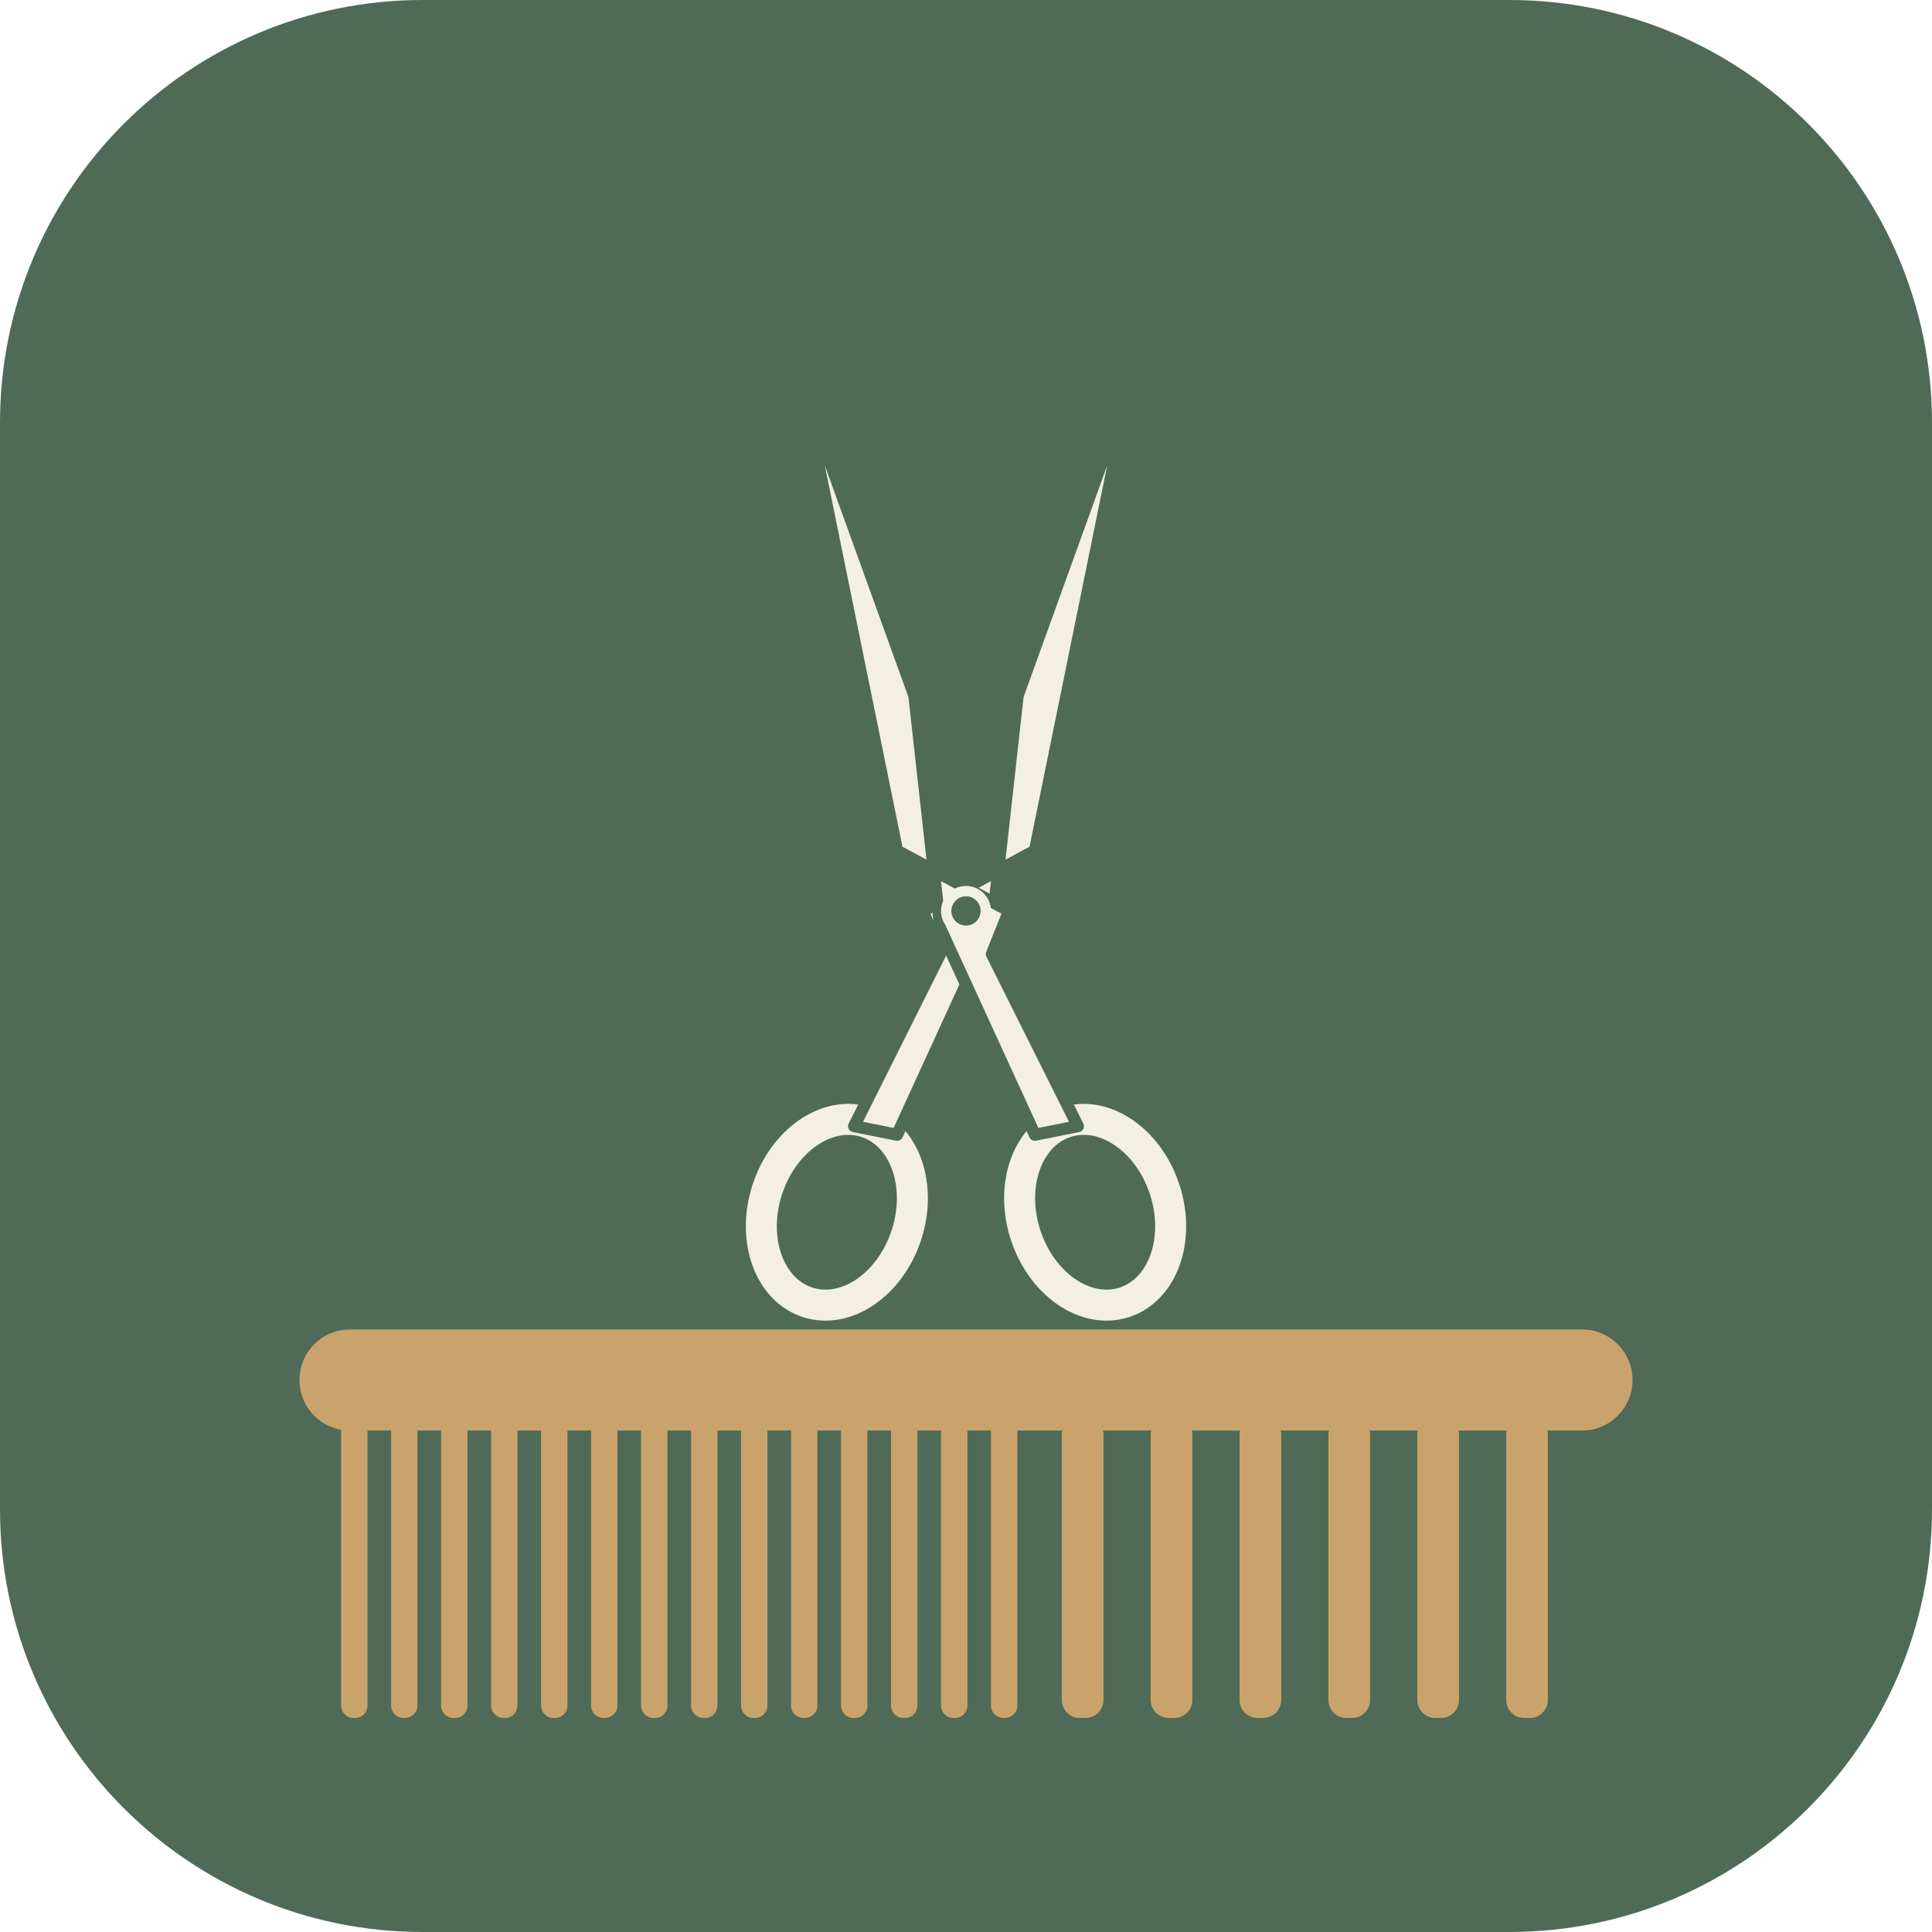
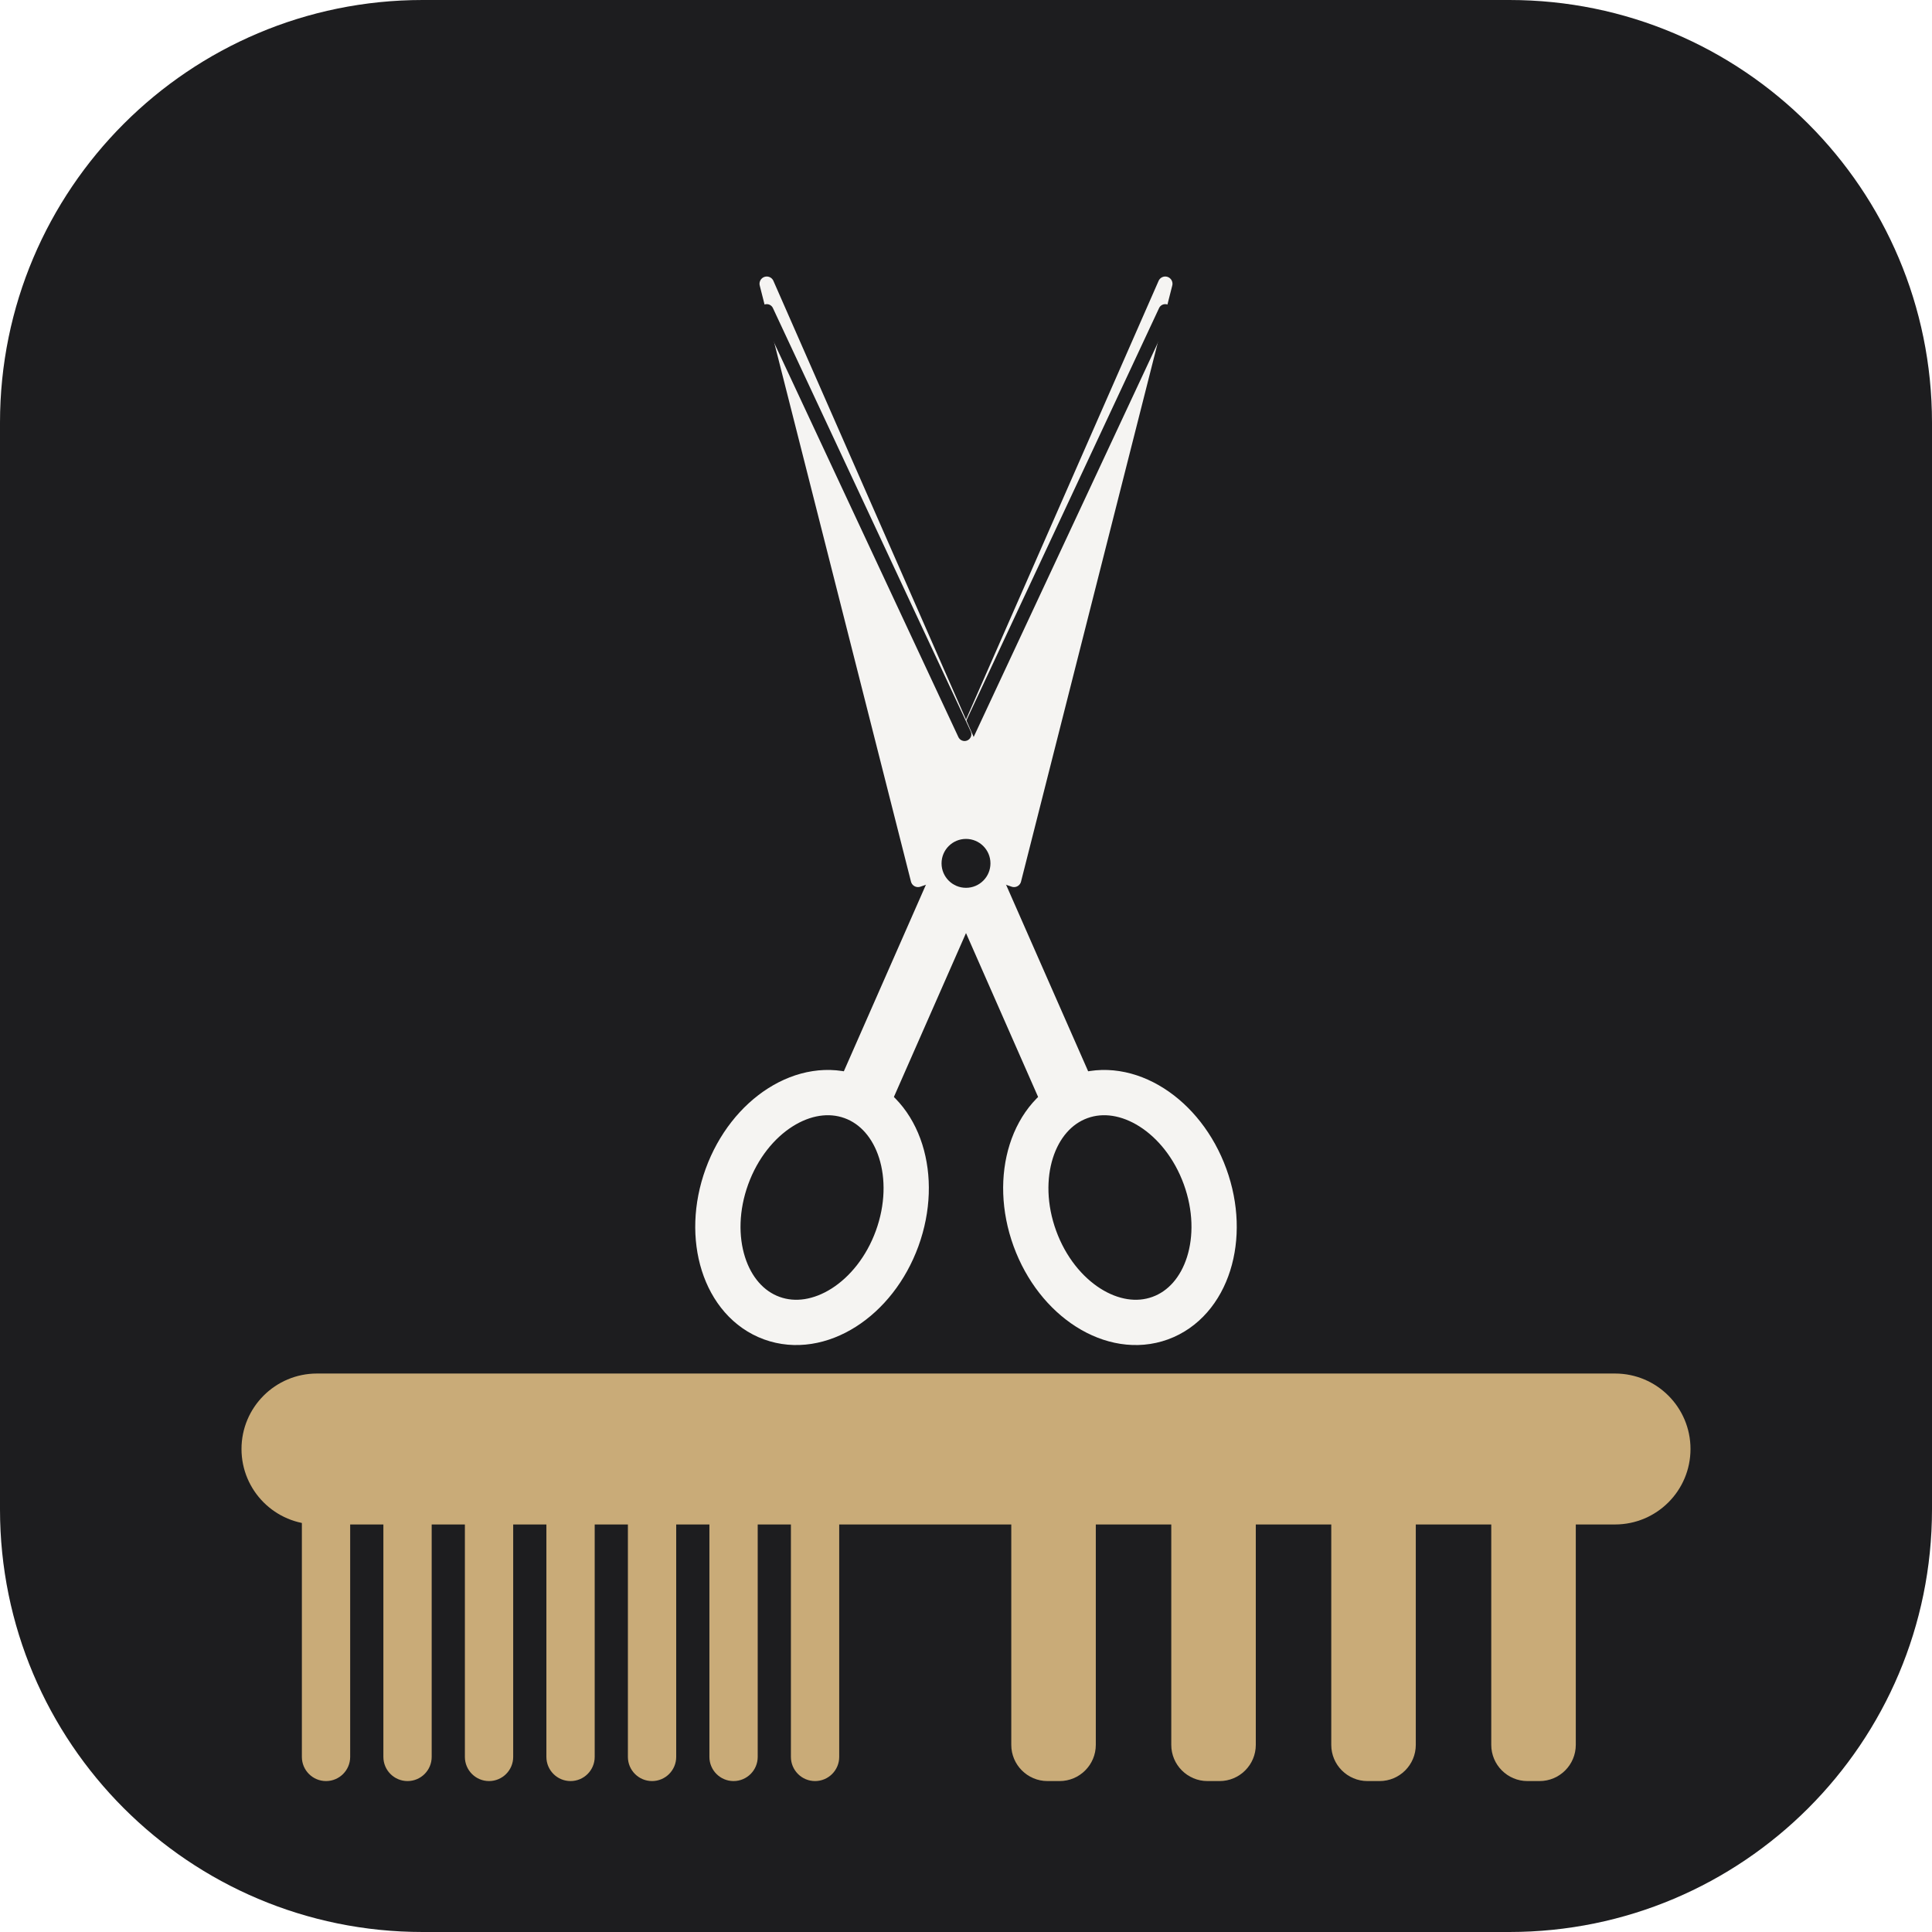
<svg xmlns="http://www.w3.org/2000/svg" viewBox="0 0 64 64">
-   <rect width="64" height="64" rx="14" fill="#4f6b57" />
-   <g transform="translate(32 33) scale(0.46) translate(-62 -66)">
-     <g transform="translate(62 58) scale(0.62)">
-       <ellipse cx="-15" cy="38" rx="8.5" ry="11" fill="none" stroke="#f3efe6" stroke-width="3.6" transform="rotate(18 -15 38)" />
-       <ellipse cx="15" cy="38" rx="8.5" ry="11" fill="none" stroke="#f3efe6" stroke-width="3.6" transform="rotate(-18 15 38)" />
-       <path d="M-13 28 L-3 8 L-5 3 L8 -4 L19 -58 L6 -22 L3 5 L-8 29Z" fill="#f3efe6" stroke="#4f6b57" stroke-width="1.4" stroke-linejoin="round" />
-       <path d="M13 28 L3 8 L5 3 L-8 -4 L-19 -58 L-6 -22 L-3 5 L8 29Z" fill="#f3efe6" stroke="#4f6b57" stroke-width="1.4" stroke-linejoin="round" />
-       <circle cx="0" cy="3" r="2.3" fill="#4f6b57" stroke="#f3efe6" stroke-width="1.2" />
+   <rect width="64" height="64" rx="14" fill="#1d1d1f" />
+   <g transform="translate(32 33) scale(0.5) translate(-62 -66)">
+     <g transform="translate(62 56) scale(0.6)">
+       <ellipse cx="-17" cy="40" rx="10" ry="13" fill="none" stroke="#f5f4f2" stroke-width="5" transform="rotate(20 -17 40)" />
+       <ellipse cx="17" cy="40" rx="10" ry="13" fill="none" stroke="#f5f4f2" stroke-width="5" transform="rotate(-20 17 40)" />
+       <path d="M22 -62L-5.3 0.18L5.3 3.82Z" fill="#f5f4f2" stroke="#f5f4f2" stroke-width="1.6" stroke-linejoin="round" />
+       <path d="M0 2L-11 27" stroke="#f5f4f2" stroke-width="6.2" stroke-linecap="round" fill="none" />
+       <line x1="22" y1="-59" x2="0.16" y2="-12.26" stroke="#1d1d1f" stroke-width="1.5" stroke-linecap="round" />
+       <path d="M-22 -62L-5.3 3.82L5.3 0.18Z" fill="#f5f4f2" stroke="#f5f4f2" stroke-width="1.6" stroke-linejoin="round" />
+       <path d="M0 2L11 27" stroke="#f5f4f2" stroke-width="6.2" stroke-linecap="round" fill="none" />
+       <line x1="-22" y1="-59" x2="-0.16" y2="-12.26" stroke="#1d1d1f" stroke-width="1.5" stroke-linecap="round" />
+       <circle cx="0" cy="2" r="3.6" fill="#1d1d1f" stroke="#f5f4f2" stroke-width="1.8" />
    </g>
-     <g transform="translate(62 104)">
-       <rect x="-48" y="-14" width="96" height="7.28" rx="3.64" fill="#c9a36b" />
-       <rect x="-45.0" y="-7.72" width="1.9" height="21.7" rx="0.9" fill="#c9a36b" />
-       <rect x="-41.4" y="-7.72" width="1.9" height="21.7" rx="0.9" fill="#c9a36b" />
-       <rect x="-37.8" y="-7.72" width="1.9" height="21.7" rx="0.9" fill="#c9a36b" />
-       <rect x="-34.2" y="-7.72" width="1.9" height="21.7" rx="0.9" fill="#c9a36b" />
-       <rect x="-30.6" y="-7.72" width="1.9" height="21.7" rx="0.9" fill="#c9a36b" />
-       <rect x="-27.0" y="-7.72" width="1.9" height="21.7" rx="0.9" fill="#c9a36b" />
-       <rect x="-23.4" y="-7.72" width="1.9" height="21.7" rx="0.9" fill="#c9a36b" />
-       <rect x="-19.8" y="-7.72" width="1.9" height="21.7" rx="0.9" fill="#c9a36b" />
-       <rect x="-16.2" y="-7.72" width="1.9" height="21.7" rx="0.9" fill="#c9a36b" />
-       <rect x="-12.6" y="-7.72" width="1.9" height="21.7" rx="0.9" fill="#c9a36b" />
-       <rect x="-9.0" y="-7.72" width="1.9" height="21.7" rx="0.9" fill="#c9a36b" />
-       <rect x="-5.4" y="-7.72" width="1.9" height="21.7" rx="0.9" fill="#c9a36b" />
-       <rect x="-1.8" y="-7.72" width="1.9" height="21.7" rx="0.9" fill="#c9a36b" />
-       <rect x="1.8" y="-7.72" width="1.9" height="21.7" rx="0.9" fill="#c9a36b" />
-       <rect x="6.9" y="-7.72" width="3" height="21.7" rx="1.3" fill="#c9a36b" />
-       <rect x="13.3" y="-7.72" width="3" height="21.7" rx="1.3" fill="#c9a36b" />
-       <rect x="19.7" y="-7.72" width="3" height="21.7" rx="1.3" fill="#c9a36b" />
-       <rect x="26.1" y="-7.72" width="3" height="21.7" rx="1.3" fill="#c9a36b" />
-       <rect x="32.5" y="-7.72" width="3" height="21.7" rx="1.3" fill="#c9a36b" />
-       <rect x="38.9" y="-7.72" width="3" height="21.7" rx="1.3" fill="#c9a36b" />
+     <g transform="translate(62 96)">
+       <rect x="-48" y="-5" width="96" height="10" rx="5" fill="#c9ab78" />
+       <rect x="-44" y="0" width="3.2" height="22" rx="1.6" fill="#c9ab78" />
+       <rect x="-38.6" y="0" width="3.2" height="22" rx="1.6" fill="#c9ab78" />
+       <rect x="-33.2" y="0" width="3.2" height="22" rx="1.6" fill="#c9ab78" />
+       <rect x="-27.8" y="0" width="3.2" height="22" rx="1.6" fill="#c9ab78" />
+       <rect x="-22.4" y="0" width="3.2" height="22" rx="1.6" fill="#c9ab78" />
+       <rect x="-17" y="0" width="3.2" height="22" rx="1.6" fill="#c9ab78" />
+       <rect x="-11.6" y="0" width="3.2" height="22" rx="1.6" fill="#c9ab78" />
+       <rect x="3" y="0" width="5.6" height="22" rx="2.4" fill="#c9ab78" />
+       <rect x="13.6" y="0" width="5.6" height="22" rx="2.4" fill="#c9ab78" />
+       <rect x="24.2" y="0" width="5.6" height="22" rx="2.4" fill="#c9ab78" />
+       <rect x="34.8" y="0" width="5.6" height="22" rx="2.4" fill="#c9ab78" />
    </g>
  </g>
</svg>
